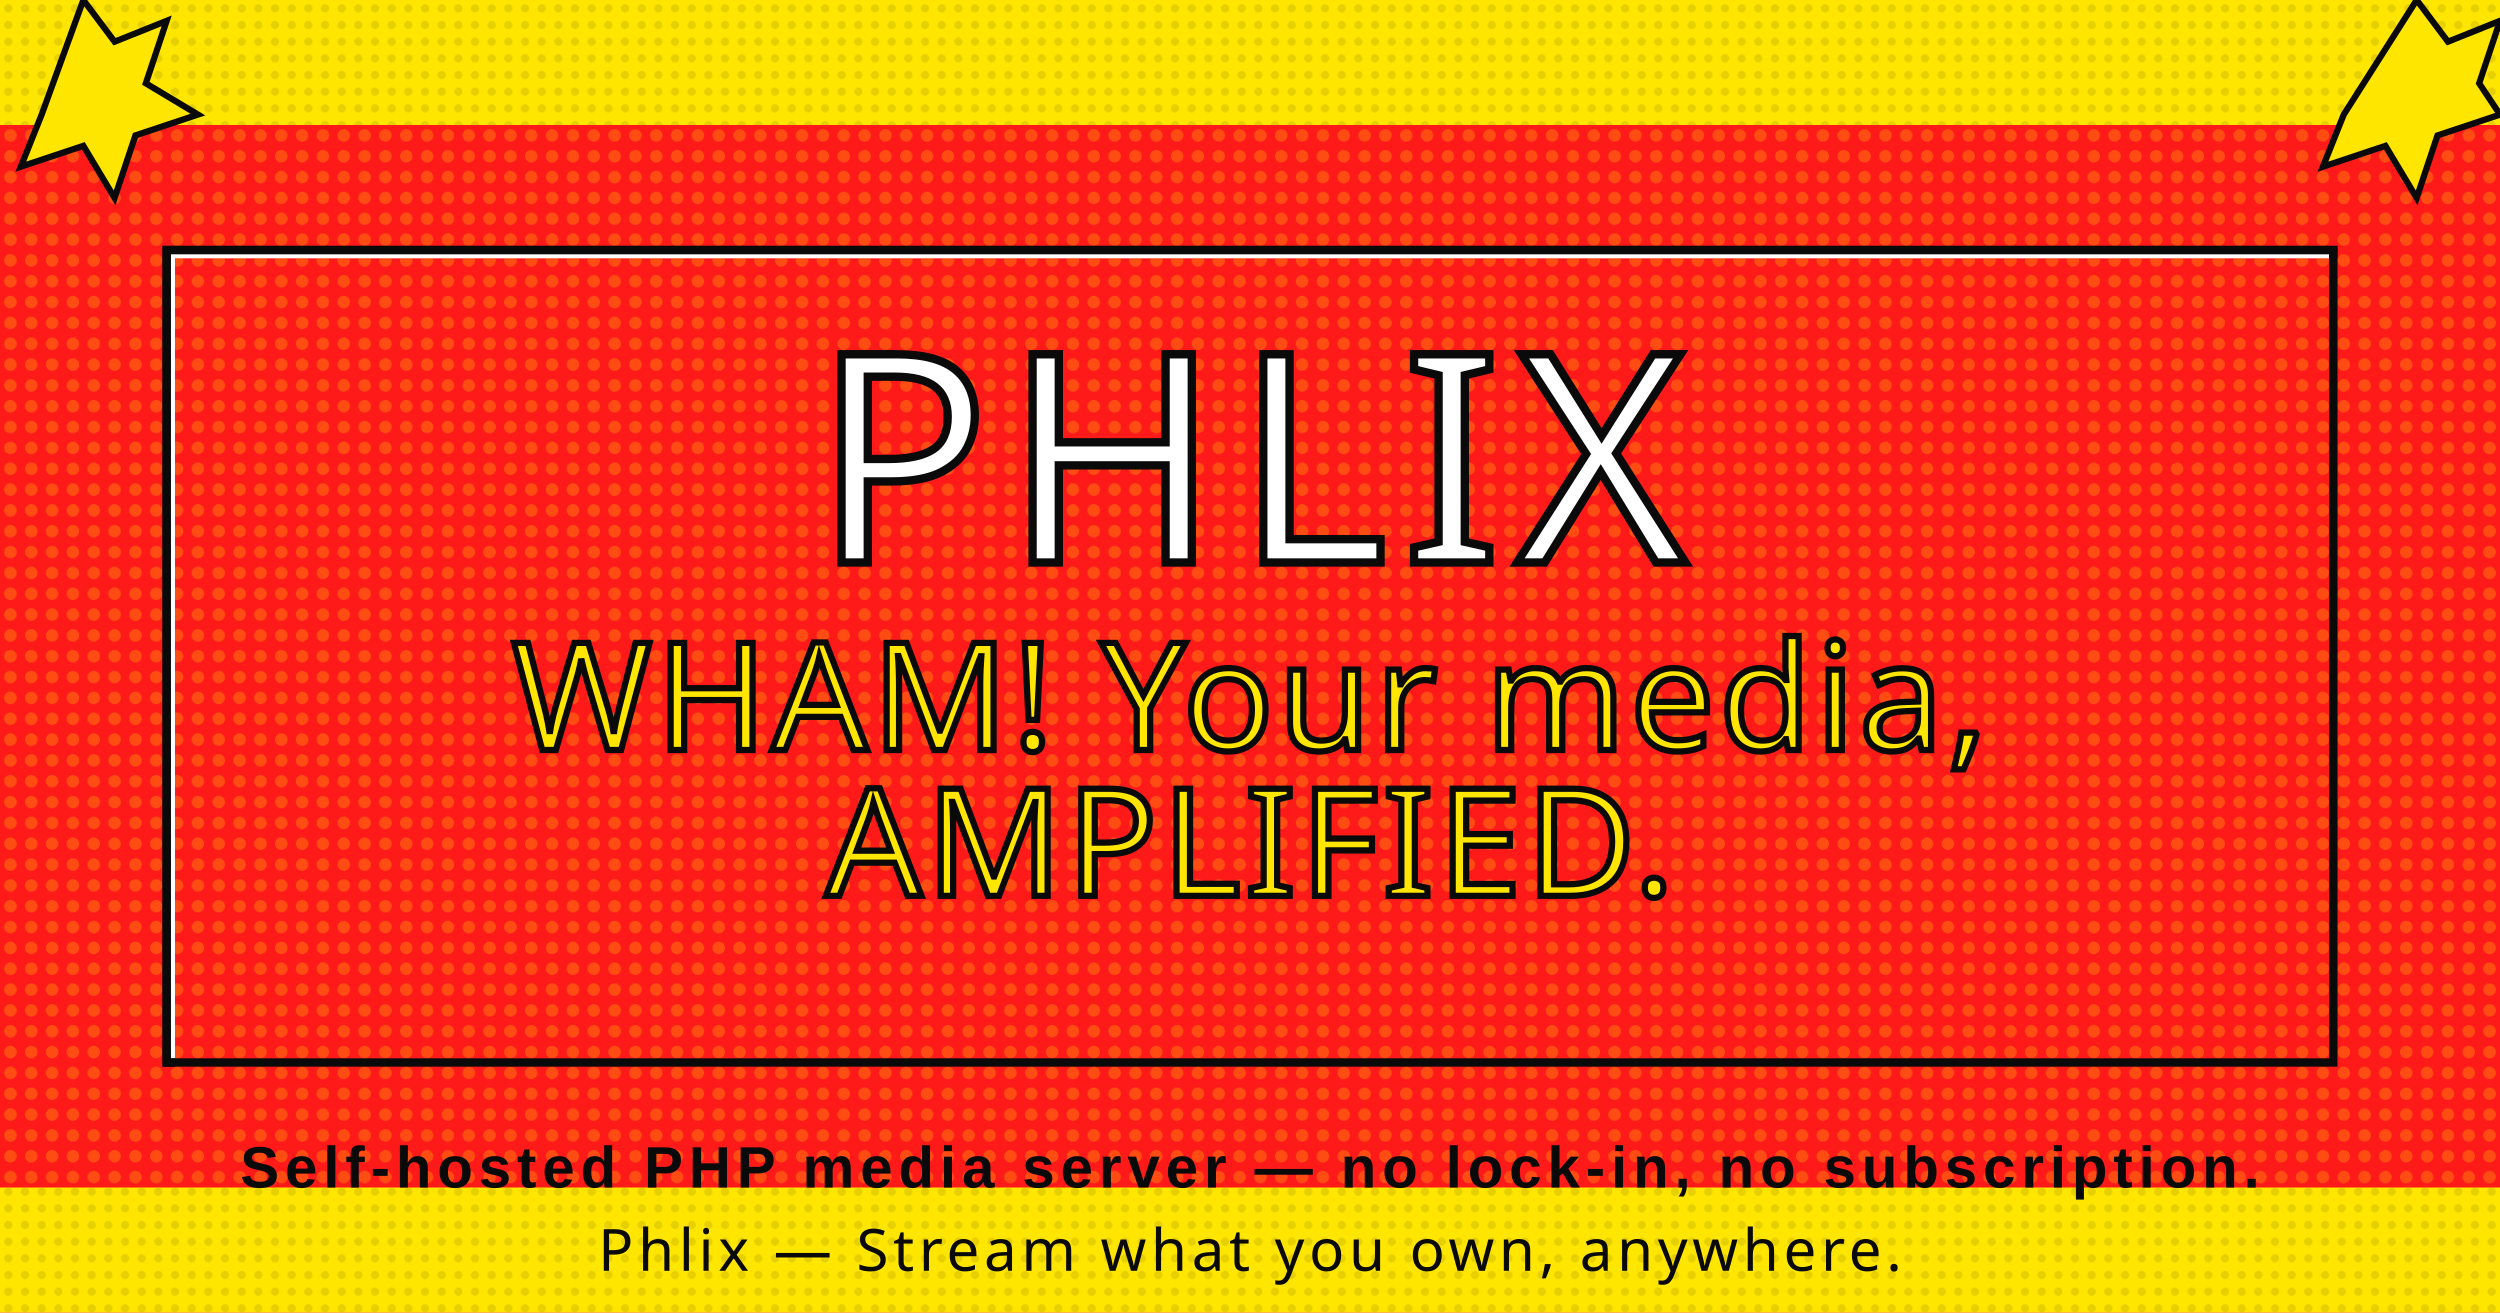
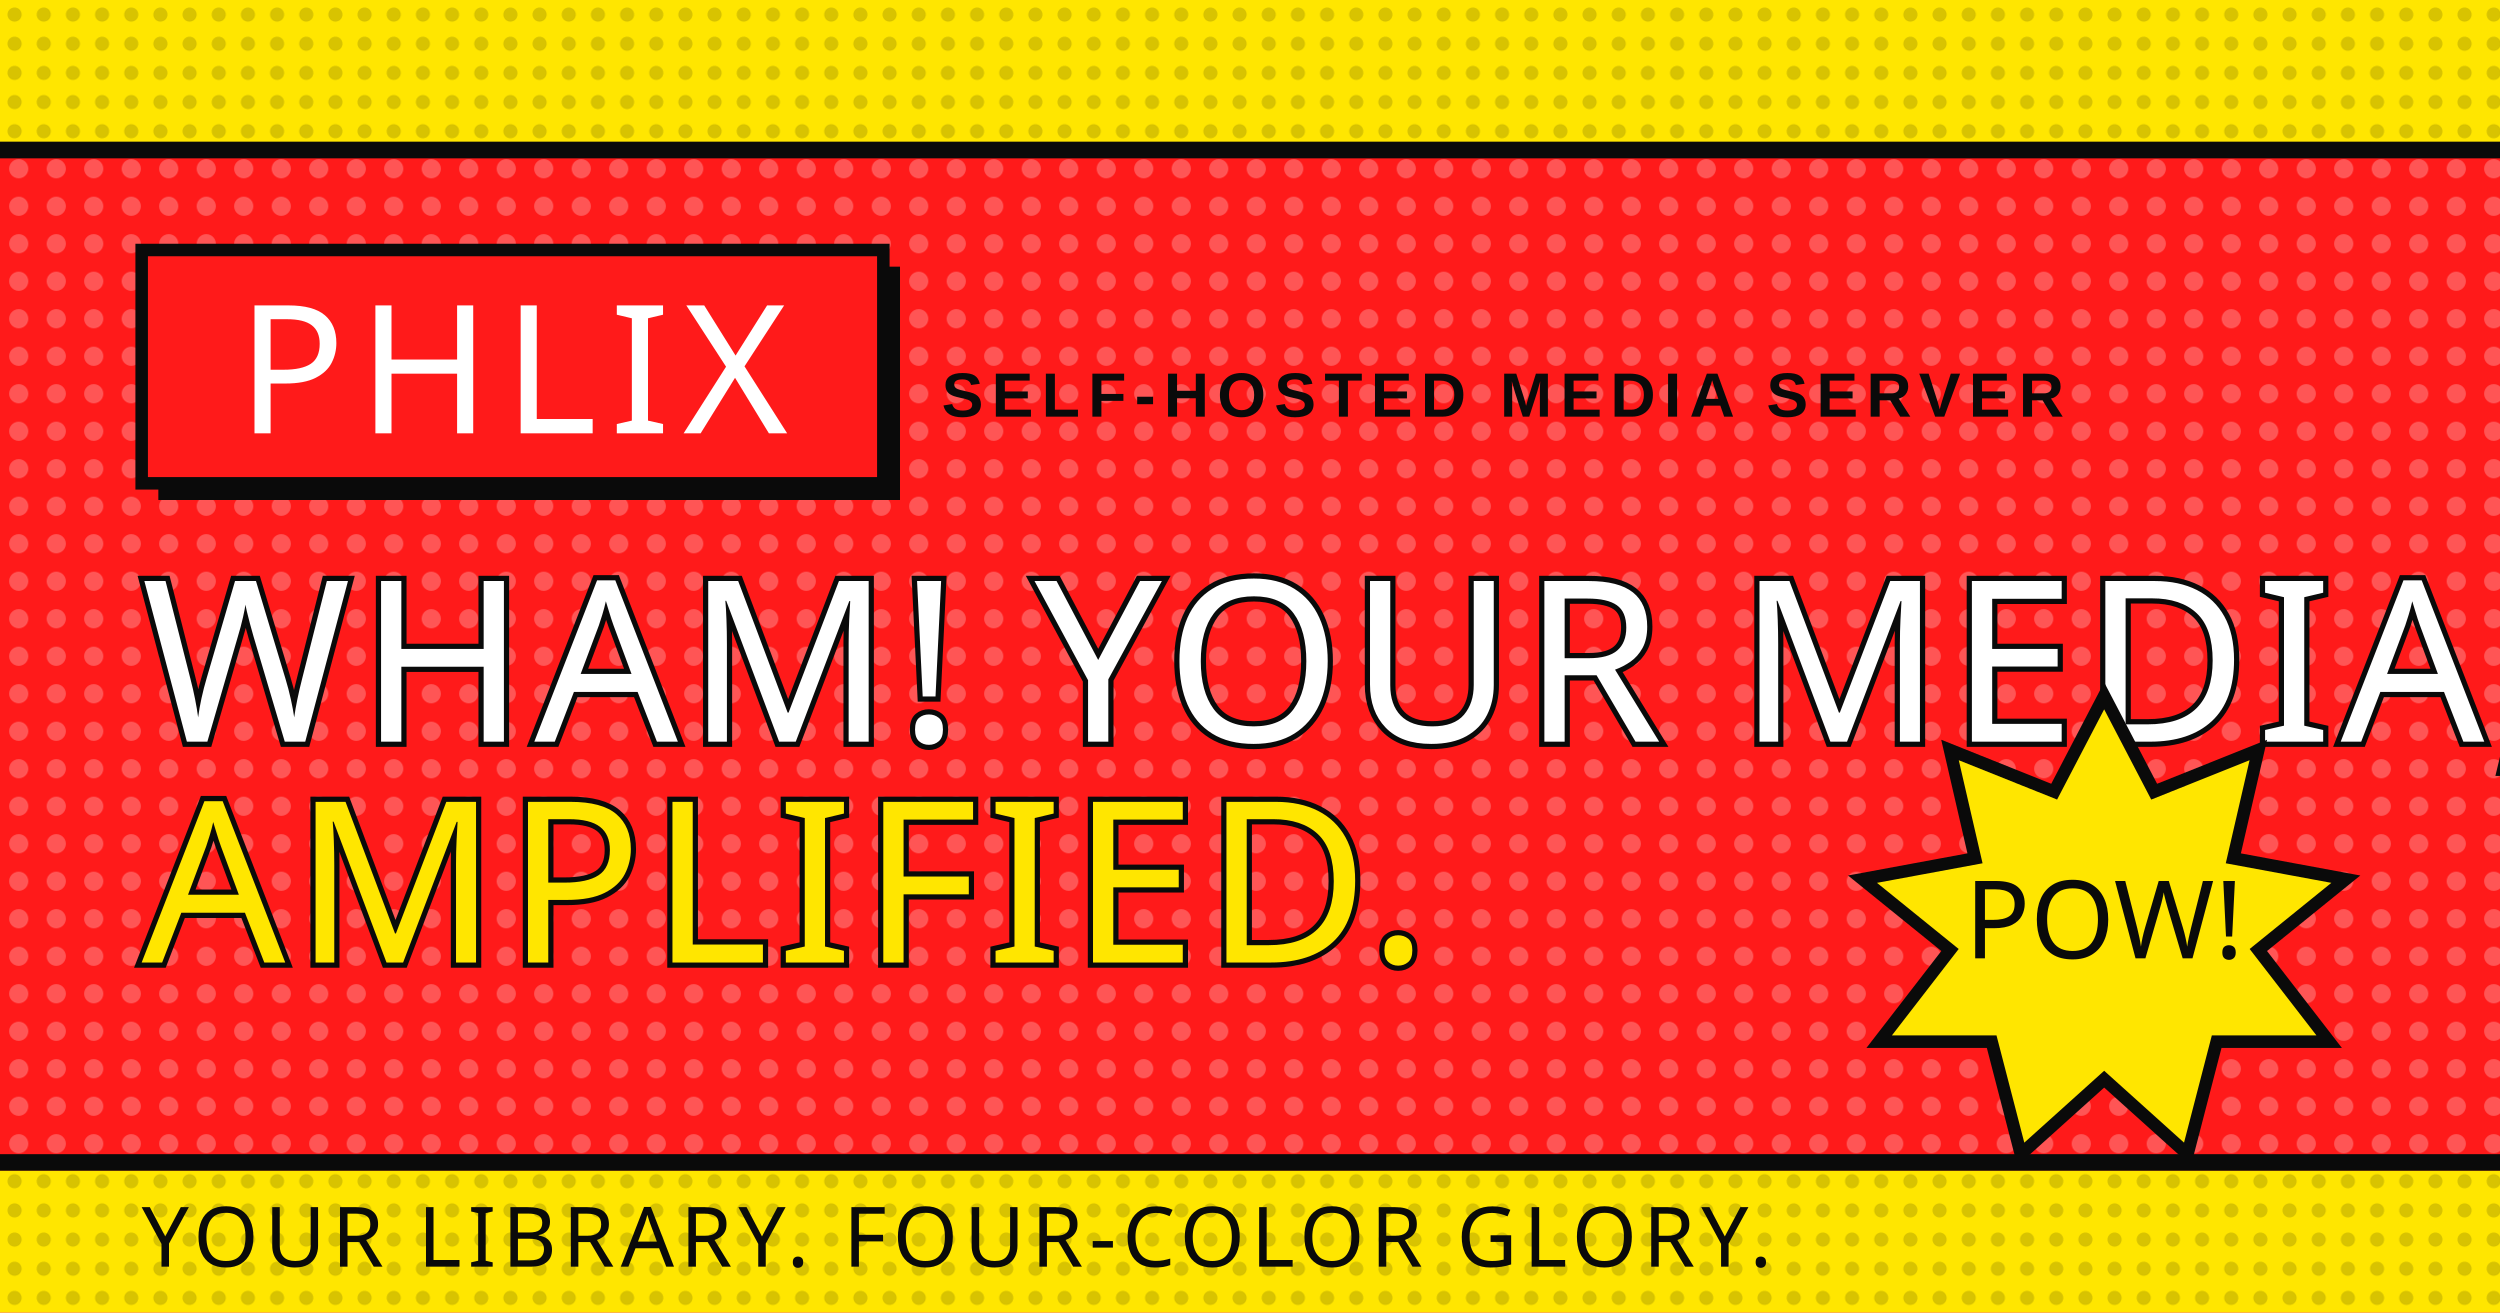
- <svg xmlns="http://www.w3.org/2000/svg" viewBox="0 0 1200 630" width="1200" height="630">
+ <svg xmlns="http://www.w3.org/2000/svg" viewBox="0 0 1200 630" width="1200" height="630" role="img" aria-label="Phlix — WHAM! Your media, amplified.">
  <defs>
    <style>
      .bangers { font-family: 'Bangers', Impact, 'Arial Black', sans-serif; }
      .barlow { font-family: 'Barlow', Arial, sans-serif; font-weight: 700; }
    </style>
-     <pattern id="ogbendot" x="0" y="0" width="10" height="10" patternUnits="userSpaceOnUse">
-       <circle cx="5" cy="5" r="3" fill="#FFE600" fill-opacity="0.25" />
+     <pattern id="og-dots" x="0" y="0" width="18" height="18" patternUnits="userSpaceOnUse">
+       <circle cx="9" cy="9" r="4.6" fill="#FFFFFF" fill-opacity="0.26" />
    </pattern>
-     <pattern id="bendot2" x="0" y="0" width="8" height="8" patternUnits="userSpaceOnUse">
-       <circle cx="4" cy="4" r="2" fill="#0A0A0A" fill-opacity="0.1" />
+     <pattern id="og-ink-dots" x="0" y="0" width="14" height="14" patternUnits="userSpaceOnUse">
+       <circle cx="7" cy="7" r="3.4" fill="#0A0A0A" fill-opacity="0.16" />
    </pattern>
  </defs>
  <rect width="1200" height="630" fill="#FF1A1A" />
-   <rect width="1200" height="630" fill="url(#ogbendot)" />
-   <rect width="1200" height="60" y="0" fill="#FFE600" />
-   <rect width="1200" height="60" y="0" fill="url(#bendot2)" />
-   <polygon points="40,0 55,20 80,10 70,40 95,55 65,65 55,95 40,70 10,80 20,55" fill="#FFE600" stroke="#0A0A0A" stroke-width="3" />
-   <polygon points="1160,0 1175,20 1200,10 1190,40 1200,55 1170,65 1160,95 1145,70 1115,80 1125,55" fill="#FFE600" stroke="#0A0A0A" stroke-width="3" />
-   <rect x="0" y="570" width="1200" height="60" fill="#FFE600" />
-   <rect x="0" y="570" width="1200" height="60" fill="url(#bendot2)" />
-   <rect x="80" y="120" width="1040" height="390" fill="#FFFFFF" stroke="#0A0A0A" stroke-width="4" />
-   <rect x="84" y="124" width="1040" height="390" fill="#FF1A1A" />
-   <rect x="84" y="124" width="1040" height="390" fill="url(#ogbendot)" />
-   <rect x="80" y="120" width="1040" height="390" fill="none" stroke="#0A0A0A" stroke-width="4" />
-   <text x="600" y="270" text-anchor="middle" class="bangers" font-size="140" fill="#FFFFFF" stroke="#0A0A0A" stroke-width="4" letter-spacing="0.05em">PHLIX</text>
-   <text x="600" y="360" text-anchor="middle" class="bangers" font-size="72" fill="#FFE600" stroke="#0A0A0A" stroke-width="3" letter-spacing="0.03em">WHAM! Your media,</text>
-   <text x="600" y="430" text-anchor="middle" class="bangers" font-size="72" fill="#FFE600" stroke="#0A0A0A" stroke-width="3" letter-spacing="0.03em">AMPLIFIED.</text>
-   <text x="600" y="570" text-anchor="middle" class="barlow" font-size="28" fill="#0A0A0A" letter-spacing="0.1em">Self-hosted PHP media server — no lock-in, no subscription.</text>
-   <text x="600" y="610" text-anchor="middle" class="bangers" font-size="28" fill="#0A0A0A" letter-spacing="0.08em">Phlix — Stream what you own, anywhere.</text>
+   <rect width="1200" height="630" fill="url(#og-dots)" />
+   <rect x="0" y="0" width="1200" height="72" fill="#FFE600" />
+   <rect x="0" y="0" width="1200" height="72" fill="url(#og-ink-dots)" />
+   <rect x="0" y="68" width="1200" height="8" fill="#0A0A0A" />
+   <rect x="76" y="128" width="356" height="112" fill="#0A0A0A" />
+   <rect x="68" y="120" width="356" height="112" fill="#FF1A1A" />
+   <rect x="68" y="120" width="356" height="112" fill="none" stroke="#0A0A0A" stroke-width="6" />
+   <text x="246" y="208" text-anchor="middle" class="bangers" font-size="86" fill="#FFFFFF" letter-spacing="6">PHLIX</text>
+   <text x="452" y="200" class="barlow" font-size="30" fill="#0A0A0A" letter-spacing="4">SELF-HOSTED MEDIA SERVER</text>
+   <text x="68" y="356" class="bangers" font-size="108" fill="#FFFFFF" stroke="#0A0A0A" stroke-width="5" paint-order="stroke" letter-spacing="4">WHAM! YOUR MEDIA,</text>
+   <text x="68" y="462" class="bangers" font-size="108" fill="#FFE600" stroke="#0A0A0A" stroke-width="5" paint-order="stroke" letter-spacing="4">AMPLIFIED.</text>
+   <g transform="translate(1010 452)">
+     <polygon points="0,-118 24,-72 74,-92 62,-40 116,-30 74,4 108,48 54,48 40,102 0,66 -40,102 -54,48 -108,48 -74,4 -116,-30 -62,-40 -74,-92 -24,-72" fill="#FFE600" stroke="#0A0A0A" stroke-width="6" />
+     <text x="0" y="8" text-anchor="middle" class="bangers" font-size="52" fill="#0A0A0A">POW!</text>
+   </g>
+   <rect x="0" y="554" width="1200" height="8" fill="#0A0A0A" />
+   <rect x="0" y="562" width="1200" height="68" fill="#FFE600" />
+   <rect x="0" y="562" width="1200" height="68" fill="url(#og-ink-dots)" />
+   <text x="68" y="608" class="bangers" font-size="40" fill="#0A0A0A" letter-spacing="3">YOUR LIBRARY. FOUR-COLOR GLORY.</text>
</svg>
